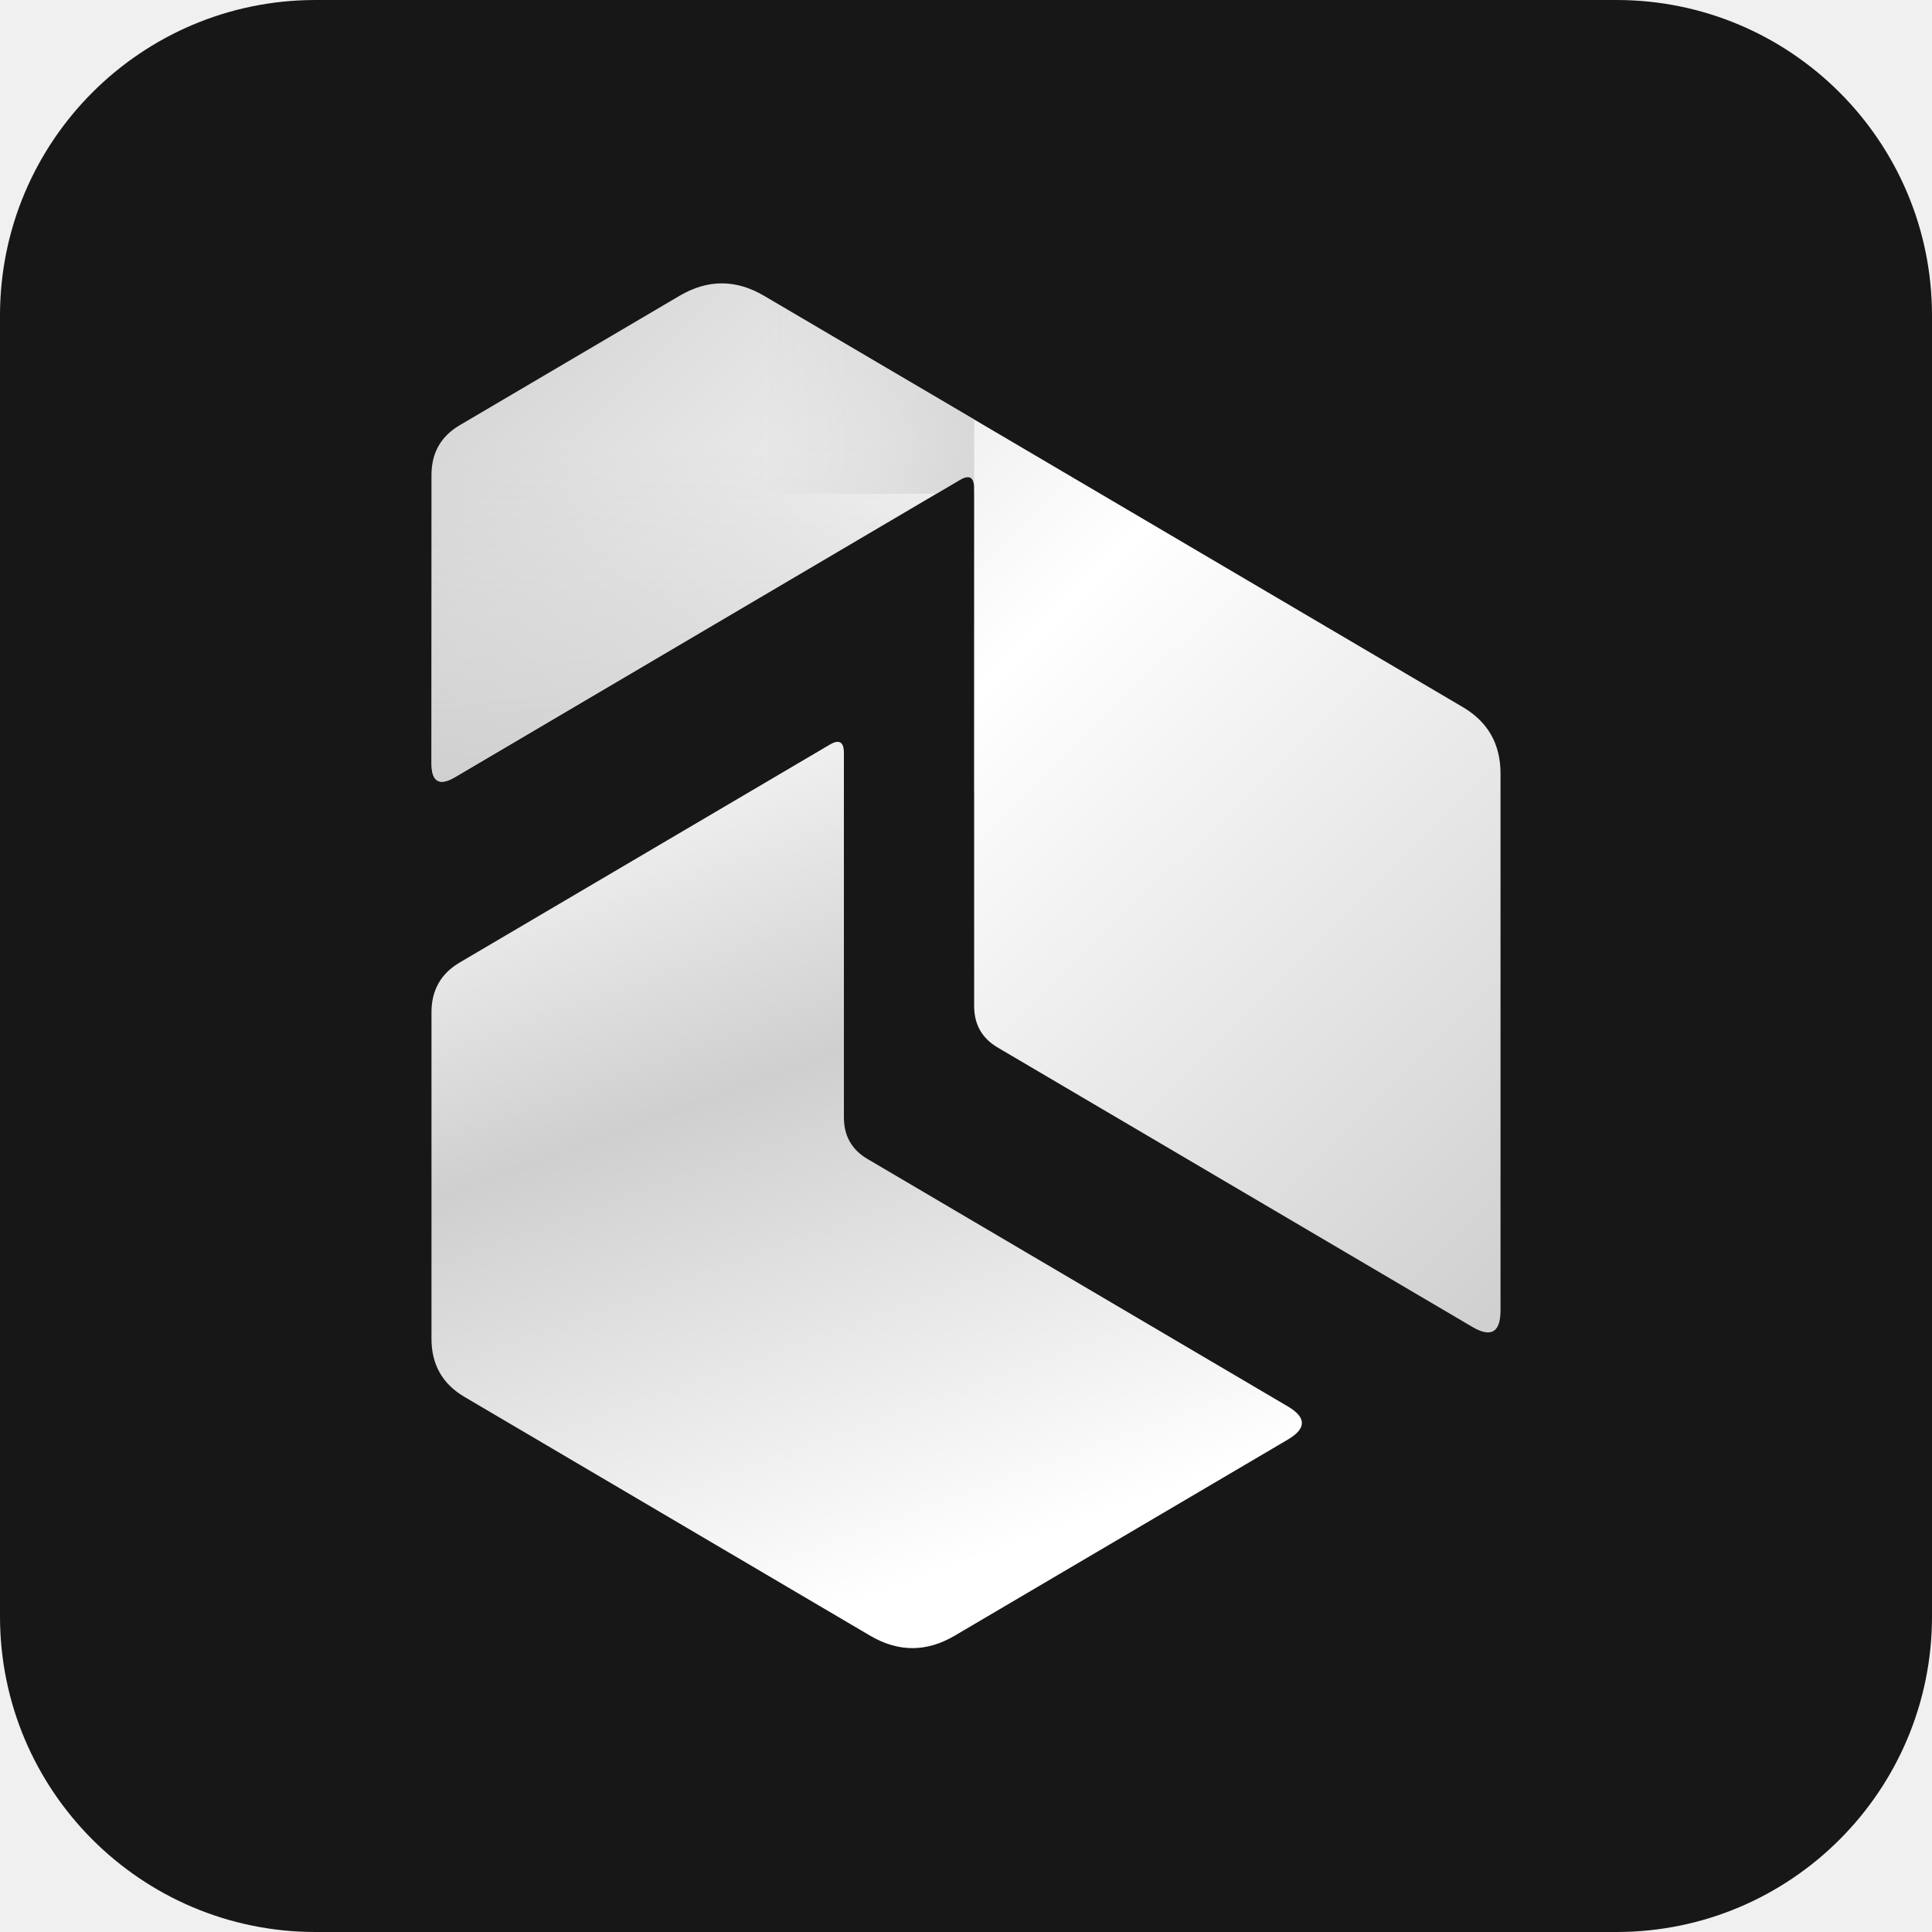
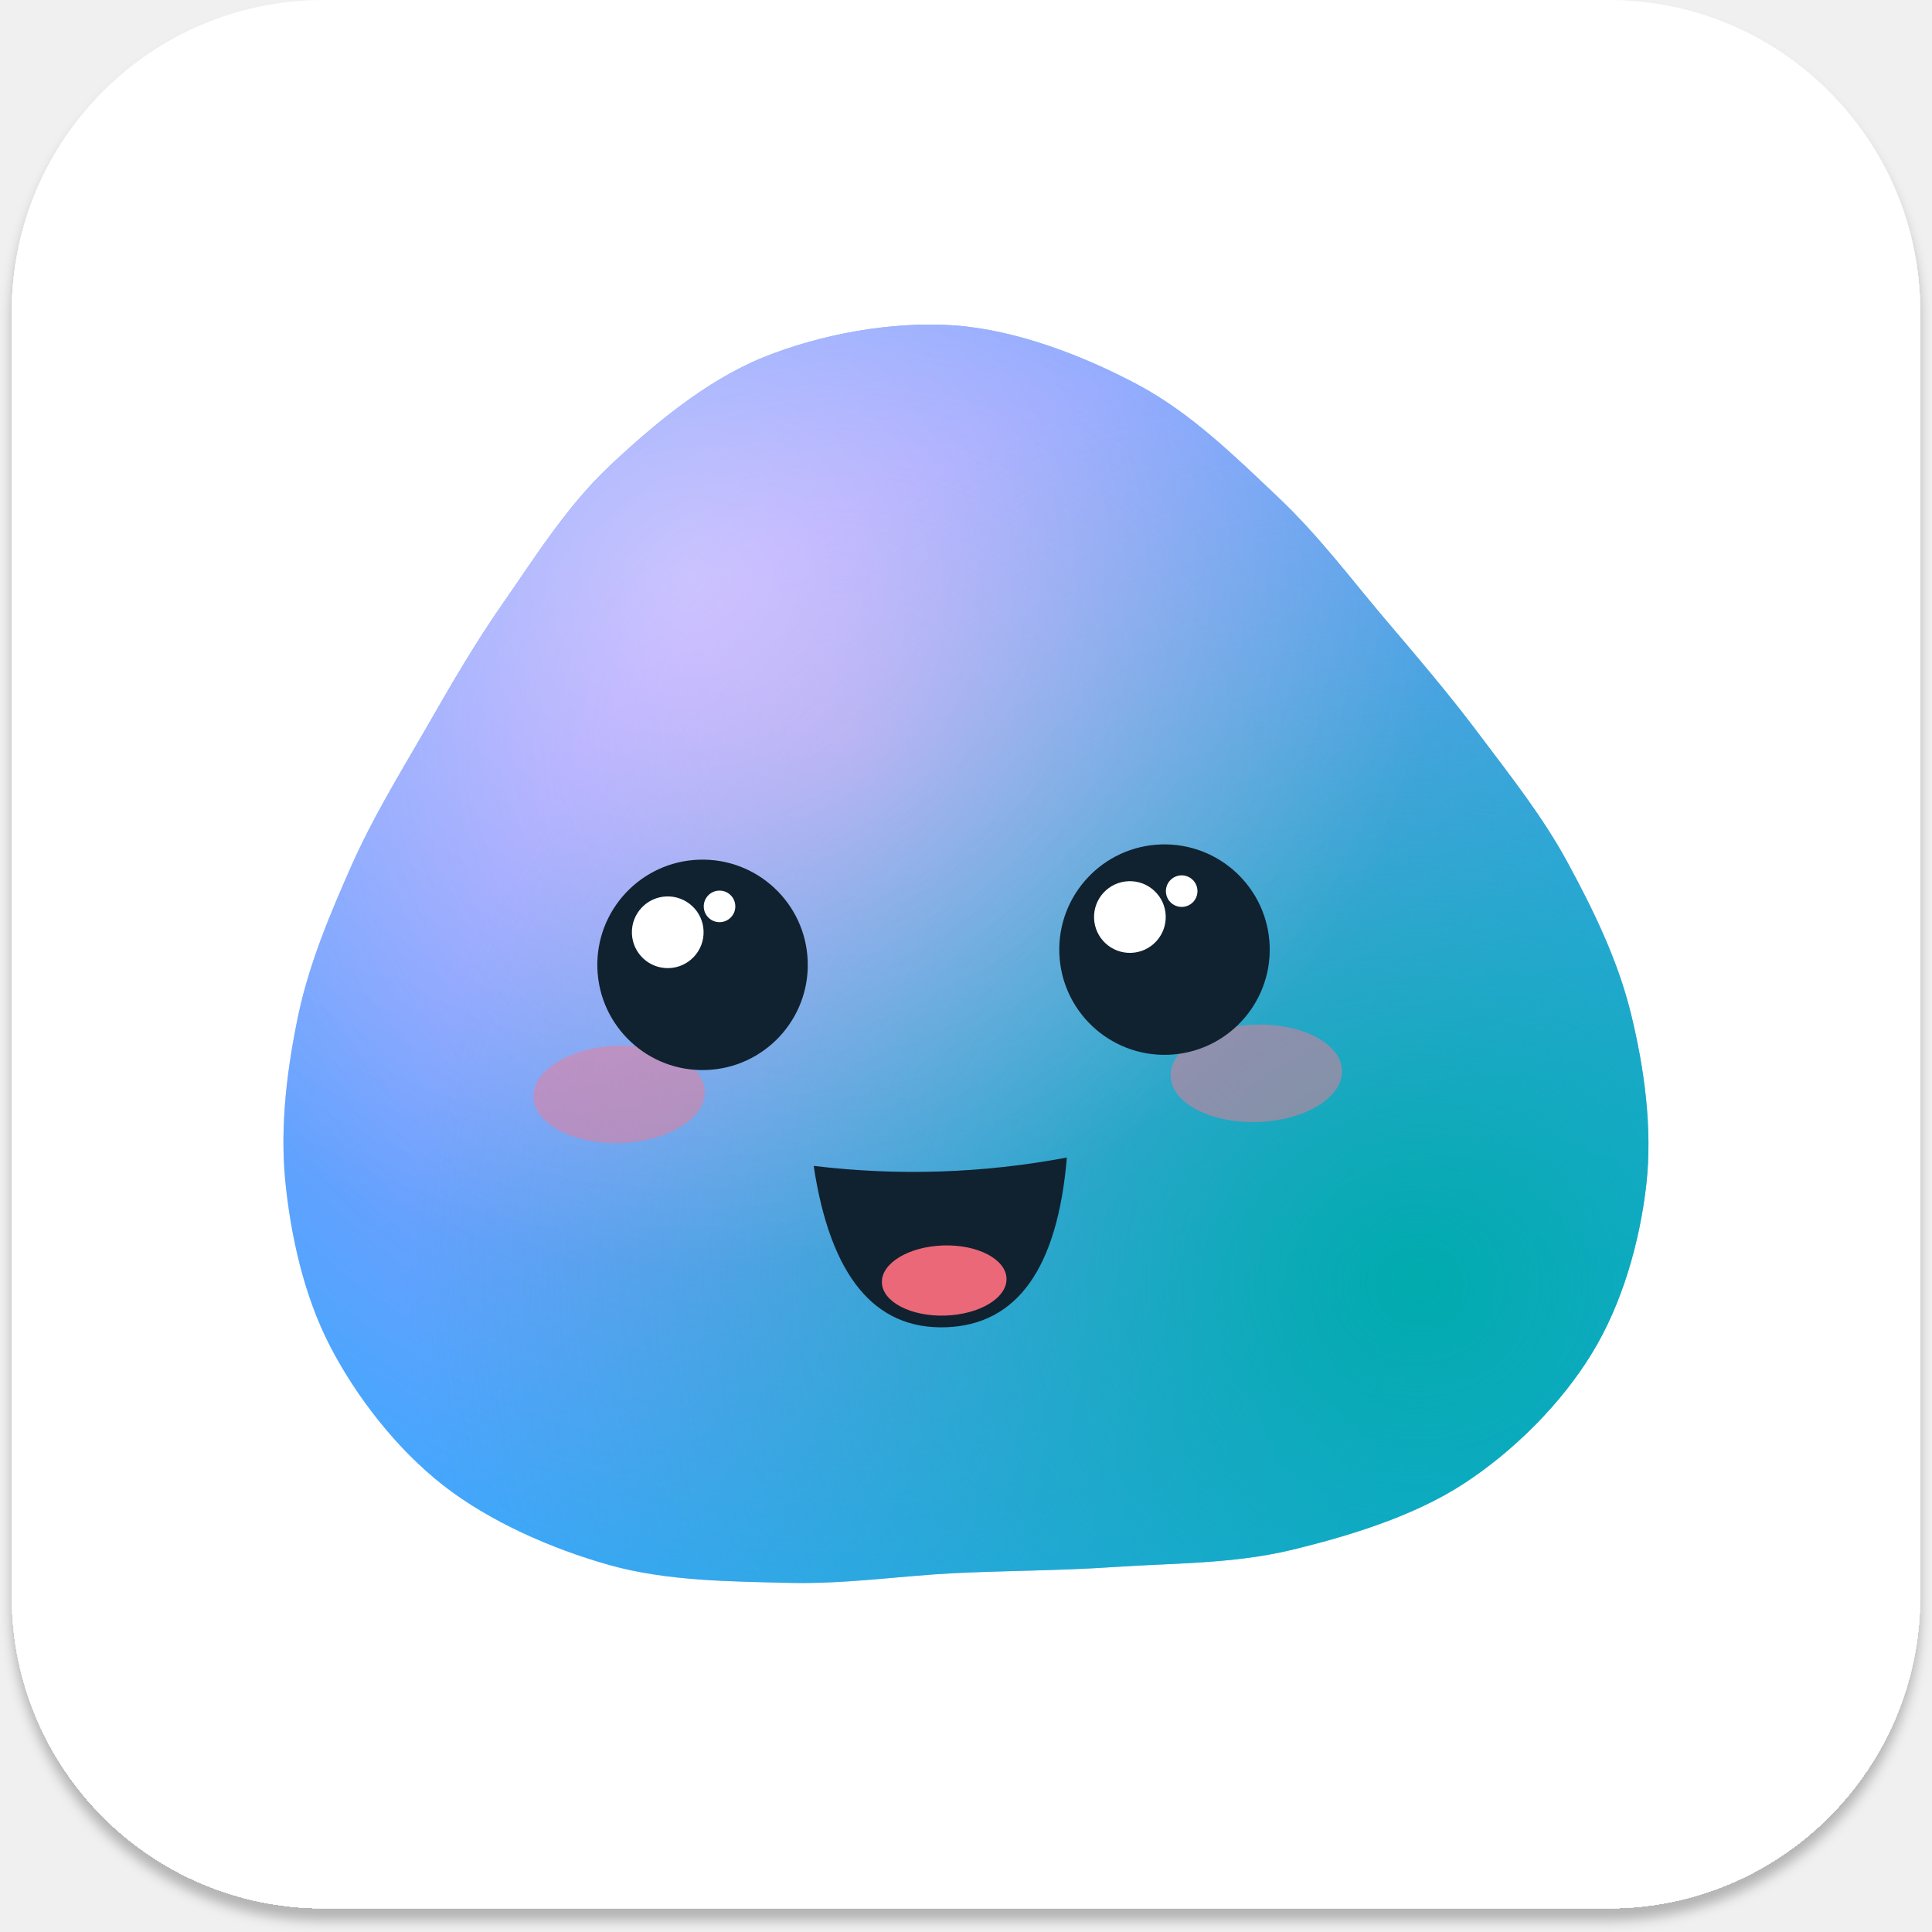
- <svg xmlns="http://www.w3.org/2000/svg" width="300" height="300" viewBox="0 0 300 300" fill="none">
-   <rect width="300" height="300" rx="49" fill="#171717" />
-   <path d="M105.517 45.933C109.893 43.356 114.269 43.356 118.645 45.933L227.161 109.809C231.053 112.1 233 115.536 233 120.118V203.462C233 206.898 231.539 207.758 228.618 206.039L154.913 162.654C152.48 161.222 151.264 159.074 151.264 156.21V75.796C151.264 74.078 150.534 73.648 149.073 74.507L70.649 120.677C68.216 122.109 67 121.393 67 118.529V73.76C67 70.323 68.461 67.746 71.382 66.028L105.517 45.933Z" fill="url(#paint0_linear_380_126)" />
-   <mask id="mask0_380_126" style="mask-type:luminance" maskUnits="userSpaceOnUse" x="67" y="44" width="166" height="163">
-     <path d="M105.517 45.933C109.893 43.356 114.269 43.356 118.645 45.933L227.161 109.809C231.053 112.1 233 115.536 233 120.118V203.462C233 206.898 231.539 207.758 228.618 206.039L154.913 162.654C152.48 161.222 151.264 159.074 151.264 156.21V75.796C151.264 74.078 150.534 73.648 149.073 74.507L70.649 120.677C68.216 122.109 67 121.393 67 118.529V73.76C67 70.323 68.461 67.746 71.382 66.028L105.517 45.933Z" fill="white" />
-   </mask>
-   <g mask="url(#mask0_380_126)">
-     <path d="M151.264 42.067H67V122.825H151.264V42.067Z" fill="url(#paint1_linear_380_126)" />
+ <svg xmlns="http://www.w3.org/2000/svg" width="163" height="163" viewBox="0 0 163 163" fill="none">
+   <g filter="url(#filter0_d_385_331)">
+     <path d="M1 26.297C1 11.773 12.773 0 27.297 0H135.703C150.227 0 162 11.773 162 26.297V134.703C162 149.227 150.227 161 135.703 161H27.297C12.773 161 1 149.227 1 134.703V26.297Z" fill="white" />
  </g>
-   <mask id="mask1_380_126" style="mask-type:luminance" maskUnits="userSpaceOnUse" x="67" y="44" width="166" height="163">
-     <path d="M105.517 45.933C109.893 43.356 114.269 43.356 118.645 45.933L227.161 109.809C231.053 112.1 233 115.536 233 120.118V203.462C233 206.898 231.539 207.758 228.618 206.039L154.913 162.654C152.48 161.222 151.264 159.074 151.264 156.21V75.796C151.264 74.078 150.534 73.648 149.073 74.507L70.649 120.677C68.216 122.109 67 121.393 67 118.529V73.76C67 70.323 68.461 67.746 71.382 66.028L105.517 45.933Z" fill="white" />
-   </mask>
-   <g mask="url(#mask1_380_126)">
-     <path d="M151.264 42.067H117.559V76.66H151.264V42.067Z" fill="url(#paint2_linear_380_126)" />
-   </g>
-   <path d="M67 157.19C67 153.753 68.461 151.176 71.382 149.457L128.85 115.625C130.31 114.766 131.041 115.196 131.041 116.914V173.513C131.041 176.377 132.257 178.524 134.689 179.956L199.969 218.385C202.89 220.103 202.89 221.821 199.969 223.54L148.247 253.987C143.871 256.564 139.492 256.564 135.111 253.987L72.106 216.899C68.702 214.894 67 211.887 67 207.878V157.19Z" fill="url(#paint3_linear_380_126)" />
  <defs>
-     <linearGradient id="paint0_linear_380_126" x1="67" y1="44" x2="229.869" y2="209.97" gradientUnits="userSpaceOnUse">
-       <stop stop-color="#CFCFCF" />
-       <stop offset="0.45" stop-color="white" />
-       <stop offset="1" stop-color="#CFCFCF" />
-     </linearGradient>
-     <linearGradient id="paint1_linear_380_126" x1="67" y1="122.825" x2="67" y2="68.604" gradientUnits="userSpaceOnUse">
-       <stop stop-color="#CFCFCF" />
-       <stop offset="1" stop-color="#CFCFCF" stop-opacity="0" />
-     </linearGradient>
-     <linearGradient id="paint2_linear_380_126" x1="151.264" y1="42.067" x2="117.559" y2="42.067" gradientUnits="userSpaceOnUse">
-       <stop stop-color="#CFCFCF" stop-opacity="0.75" />
-       <stop offset="1" stop-color="#CFCFCF" stop-opacity="0" />
-     </linearGradient>
-     <linearGradient id="paint3_linear_380_126" x1="67" y1="115.196" x2="117.815" y2="254.641" gradientUnits="userSpaceOnUse">
-       <stop stop-color="white" />
-       <stop offset="0.45" stop-color="#CFCFCF" />
-       <stop offset="1" stop-color="white" />
-     </linearGradient>
+     <path id="b" d="M137.615 85.583C138.725 90.117 139.437 95.228 138.889 99.995C138.341 104.763 136.875 109.996 134.3 114.188C131.738 118.394 127.738 122.408 123.491 125.176C119.244 127.943 113.75 129.614 108.845 130.793C103.941 131.957 98.79 131.875 94.063 132.204C89.35 132.519 85.103 132.505 80.514 132.724C75.924 132.957 71.417 133.656 66.567 133.546C61.717 133.423 56.265 133.409 51.401 132.039C46.538 130.669 41.318 128.381 37.386 125.313C33.468 122.244 30.084 117.887 27.851 113.585C25.631 109.297 24.508 104.187 24.056 99.516C23.618 94.844 24.248 89.994 25.179 85.583C26.125 81.158 27.906 76.993 29.659 73.02C31.427 69.061 33.591 65.499 35.756 61.772C37.907 58.032 39.975 54.401 42.606 50.648C45.222 46.894 47.853 42.674 51.483 39.263C55.128 35.838 59.553 32.125 64.389 30.152C69.239 28.193 75.253 27.084 80.514 27.454C85.774 27.837 91.405 30.015 95.967 32.44C100.516 34.852 104.365 38.674 107.845 41.962C111.311 45.25 113.955 48.812 116.791 52.155C119.627 55.498 122.258 58.566 124.833 62.005C127.409 65.444 130.149 68.869 132.272 72.801C134.409 76.733 136.519 81.048 137.615 85.583Z" />
+   </defs>
+   <use href="#b" fill="#2DAAFD" />
+   <use href="#b" fill="url(#paint0_radial_385_331)" />
+   <use href="#b" fill="url(#paint1_radial_385_331)" />
+   <use href="#b" fill="url(#paint2_radial_385_331)" />
+   <path opacity="0.5" d="M52.367 96.435C56.36 96.303 59.536 94.358 59.461 92.089C59.386 89.82 56.089 88.088 52.096 88.22C48.103 88.352 44.927 90.297 45.002 92.566C45.077 94.835 48.374 96.567 52.367 96.435Z" fill="#F17993" />
+   <path opacity="0.5" d="M106.129 94.661C110.122 94.529 113.298 92.584 113.223 90.315C113.148 88.046 109.851 86.314 105.858 86.446C101.865 86.577 98.689 88.523 98.764 90.792C98.839 93.061 102.136 94.793 106.129 94.661Z" fill="#F17993" />
+   <path d="M59.566 90.276C64.466 90.114 68.308 86.011 68.146 81.111C67.984 76.21 63.88 72.369 58.98 72.531C54.08 72.692 50.239 76.796 50.4 81.696C50.562 86.596 54.666 90.438 59.566 90.276Z" fill="#10212F" />
+   <path d="M56.436 81.678C58.106 81.623 59.415 80.225 59.36 78.555C59.305 76.885 57.906 75.576 56.237 75.631C54.567 75.686 53.258 77.085 53.313 78.754C53.368 80.424 54.767 81.733 56.436 81.678Z" fill="white" />
+   <path d="M60.75 77.802C61.485 77.777 62.061 77.162 62.037 76.427C62.013 75.692 61.397 75.115 60.662 75.14C59.927 75.164 59.351 75.78 59.375 76.515C59.399 77.25 60.015 77.826 60.75 77.802Z" fill="white" />
+   <path d="M98.54 88.99C103.44 88.828 107.282 84.725 107.12 79.824C106.958 74.924 102.855 71.083 97.954 71.244C93.054 71.406 89.213 75.51 89.374 80.41C89.536 85.31 93.64 89.152 98.54 88.99Z" fill="#10212F" />
+   <path d="M95.427 80.391C97.097 80.336 98.406 78.938 98.35 77.268C98.295 75.598 96.897 74.29 95.227 74.345C93.558 74.4 92.249 75.798 92.304 77.468C92.359 79.137 93.757 80.446 95.427 80.391Z" fill="white" />
+   <path d="M99.74 76.515C100.476 76.491 101.052 75.875 101.028 75.14C101.003 74.405 100.388 73.829 99.653 73.853C98.918 73.877 98.341 74.493 98.366 75.228C98.39 75.963 99.005 76.539 99.74 76.515Z" fill="white" />
+   <path d="M68.649 98.365C75.806 99.226 82.926 98.991 90.01 97.66C89.222 107.008 85.815 111.78 79.79 111.979C73.766 112.178 70.052 107.64 68.649 98.365Z" fill="#10212F" />
+   <path d="M79.758 110.993C82.662 110.898 84.972 109.496 84.918 107.862C84.864 106.229 82.466 104.982 79.563 105.078C76.659 105.174 74.348 106.576 74.402 108.209C74.456 109.843 76.854 111.089 79.758 110.993Z" fill="#EA6878" />
+   <defs>
+     <filter id="filter0_d_385_331" x="0" y="0" width="163" height="163" filterUnits="userSpaceOnUse" color-interpolation-filters="sRGB">
+       <feFlood flood-opacity="0" result="BackgroundImageFix" />
+       <feColorMatrix in="SourceAlpha" type="matrix" values="0 0 0 0 0 0 0 0 0 0 0 0 0 0 0 0 0 0 127 0" result="hardAlpha" />
+       <feOffset dy="1" />
+       <feGaussianBlur stdDeviation="0.5" />
+       <feComposite in2="hardAlpha" operator="out" />
+       <feColorMatrix type="matrix" values="0 0 0 0 0 0 0 0 0 0 0 0 0 0 0 0 0 0 0.25 0" />
+       <feBlend mode="normal" in2="BackgroundImageFix" result="effect1_dropShadow_385_331" />
+       <feBlend mode="normal" in="SourceGraphic" in2="effect1_dropShadow_385_331" result="shape" />
+     </filter>
+     <radialGradient id="paint0_radial_385_331" cx="0" cy="0" r="1" gradientUnits="userSpaceOnUse" gradientTransform="translate(71.131 62.4207) scale(90.98 83.8783)">
+       <stop stop-color="#C592FF" />
+       <stop offset="1" stop-color="#C592FF" stop-opacity="0" />
+     </radialGradient>
+     <radialGradient id="paint1_radial_385_331" cx="0" cy="0" r="1" gradientUnits="userSpaceOnUse" gradientTransform="translate(119.5 108.076) scale(85.2217 78.5695)">
+       <stop stop-color="#00ABAD" />
+       <stop offset="1" stop-color="#00ABAD" stop-opacity="0" />
+     </radialGradient>
+     <radialGradient id="paint2_radial_385_331" cx="0" cy="0" r="1" gradientUnits="userSpaceOnUse" gradientTransform="translate(58.4629 48.6179) scale(63.3405 58.3963)">
+       <stop stop-color="white" stop-opacity="0.42" />
+       <stop offset="1" stop-color="white" stop-opacity="0" />
+     </radialGradient>
  </defs>
</svg>
